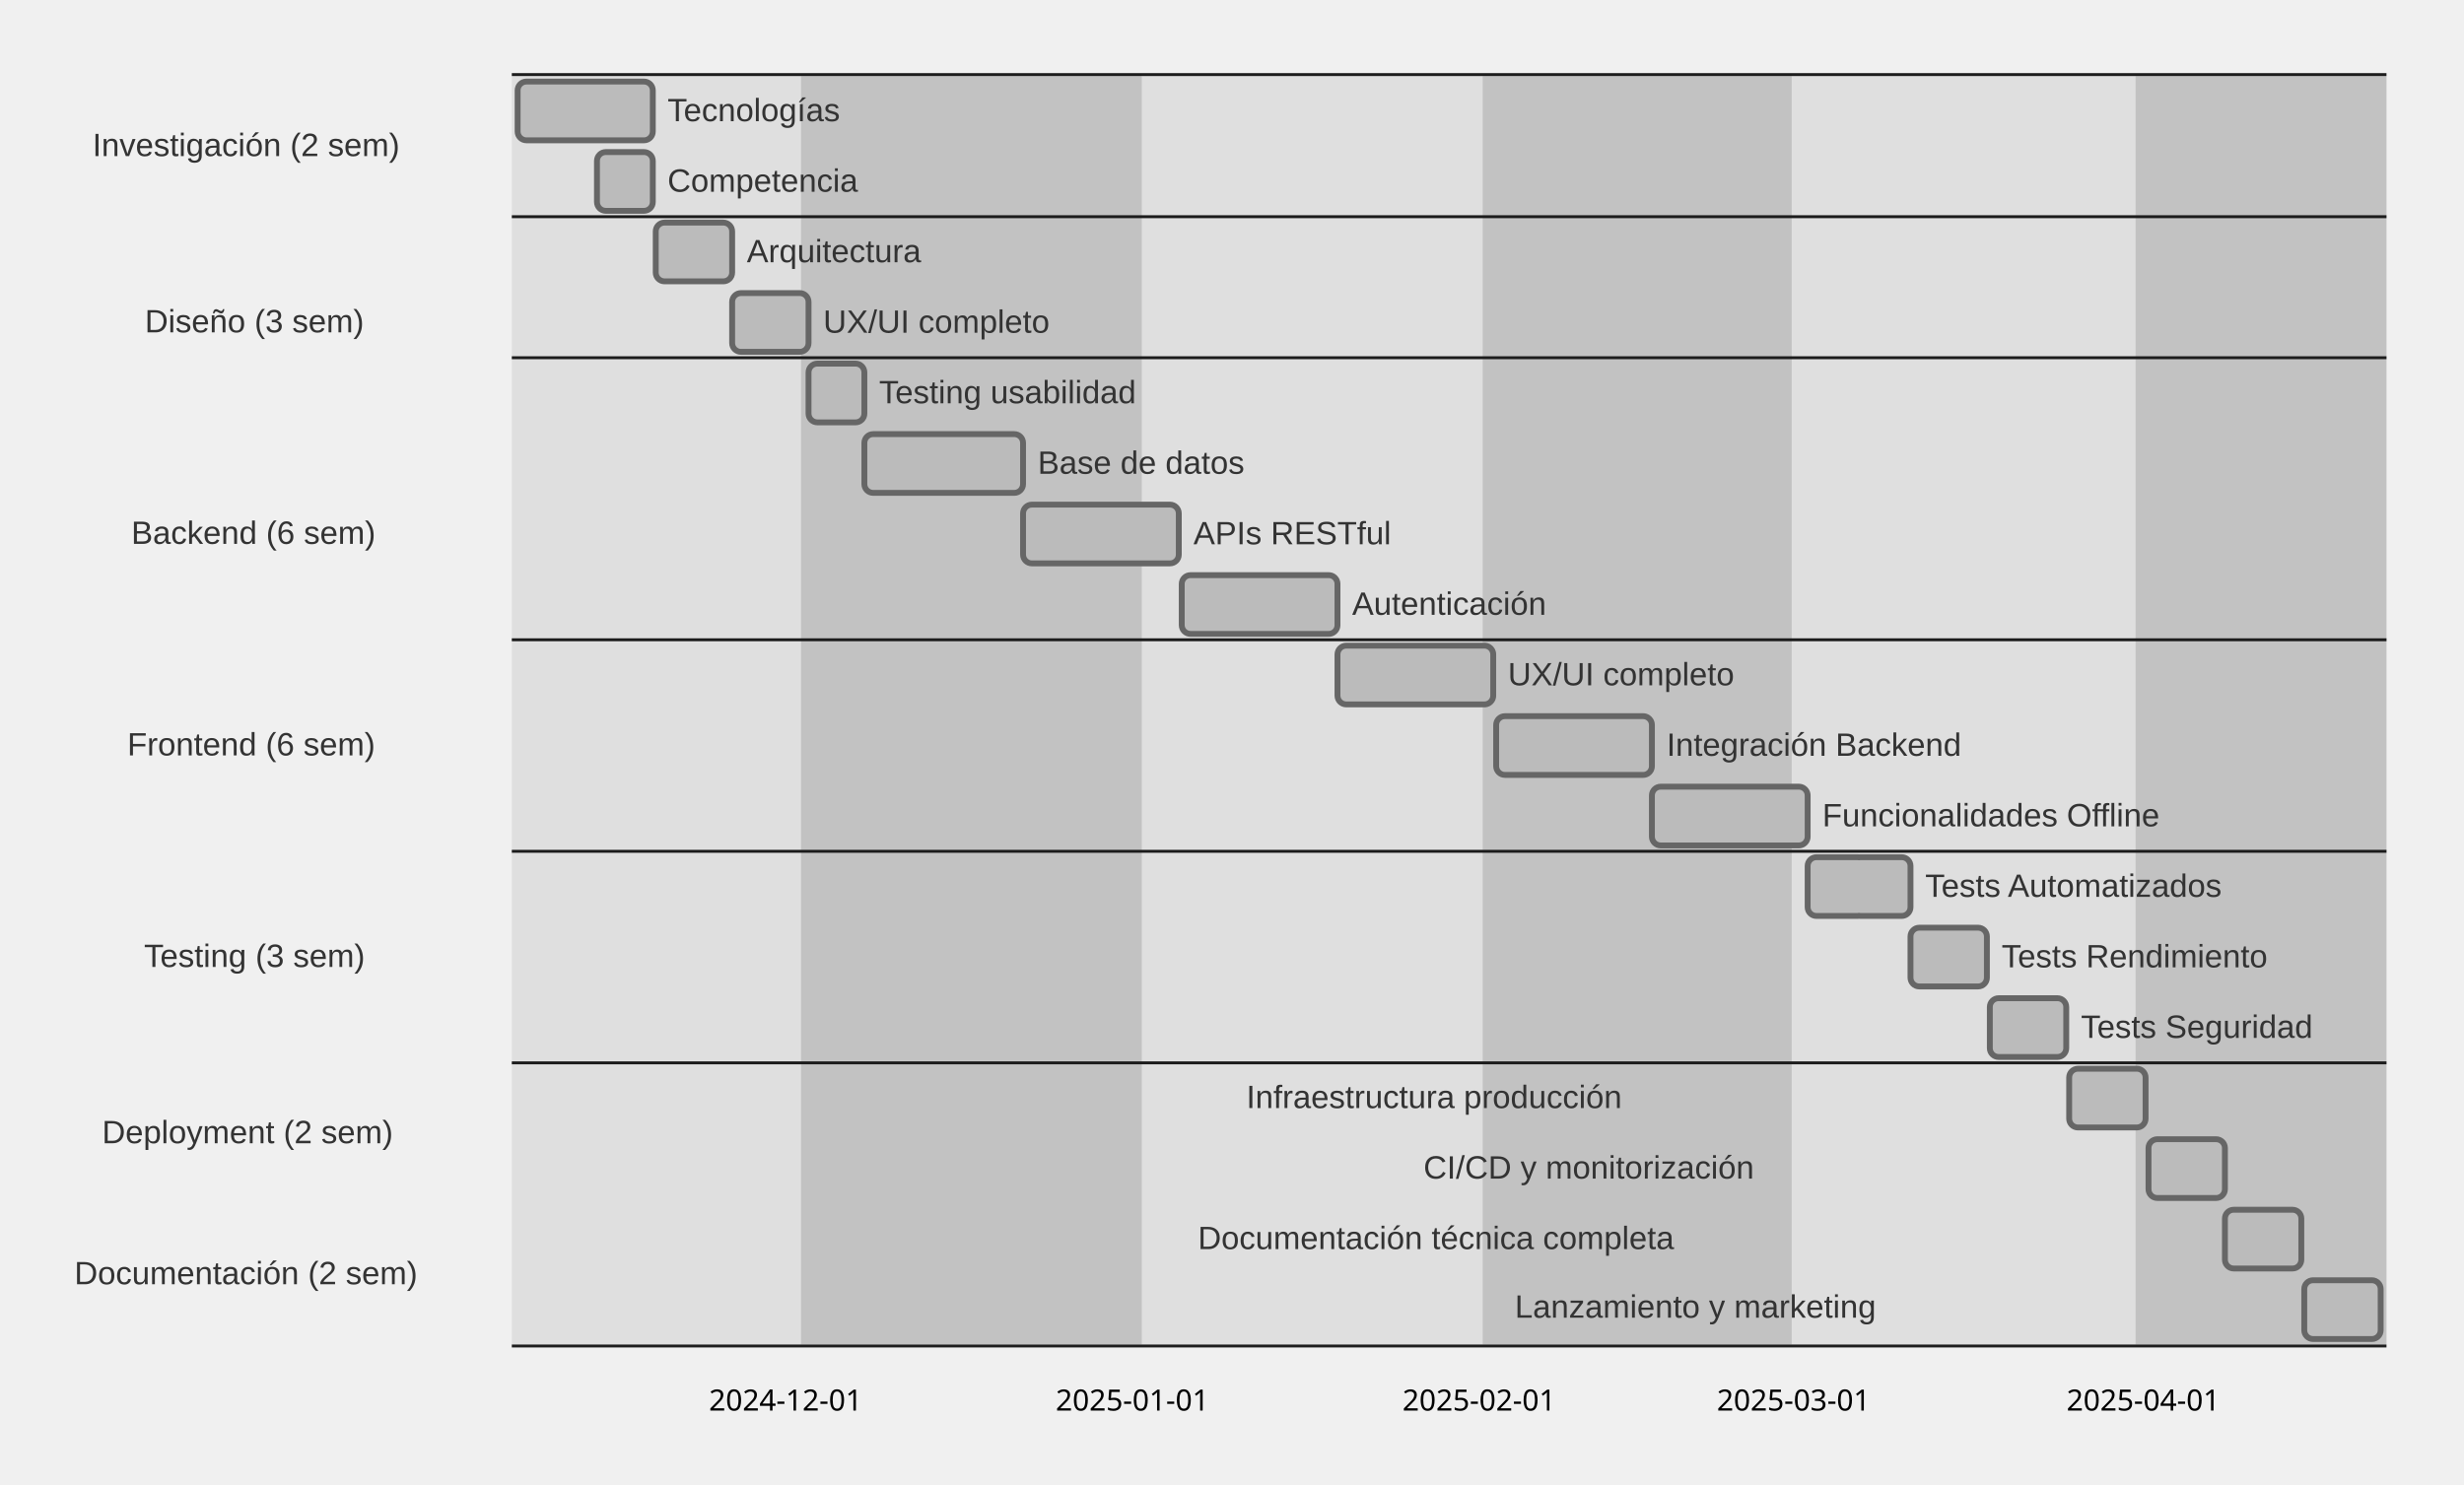
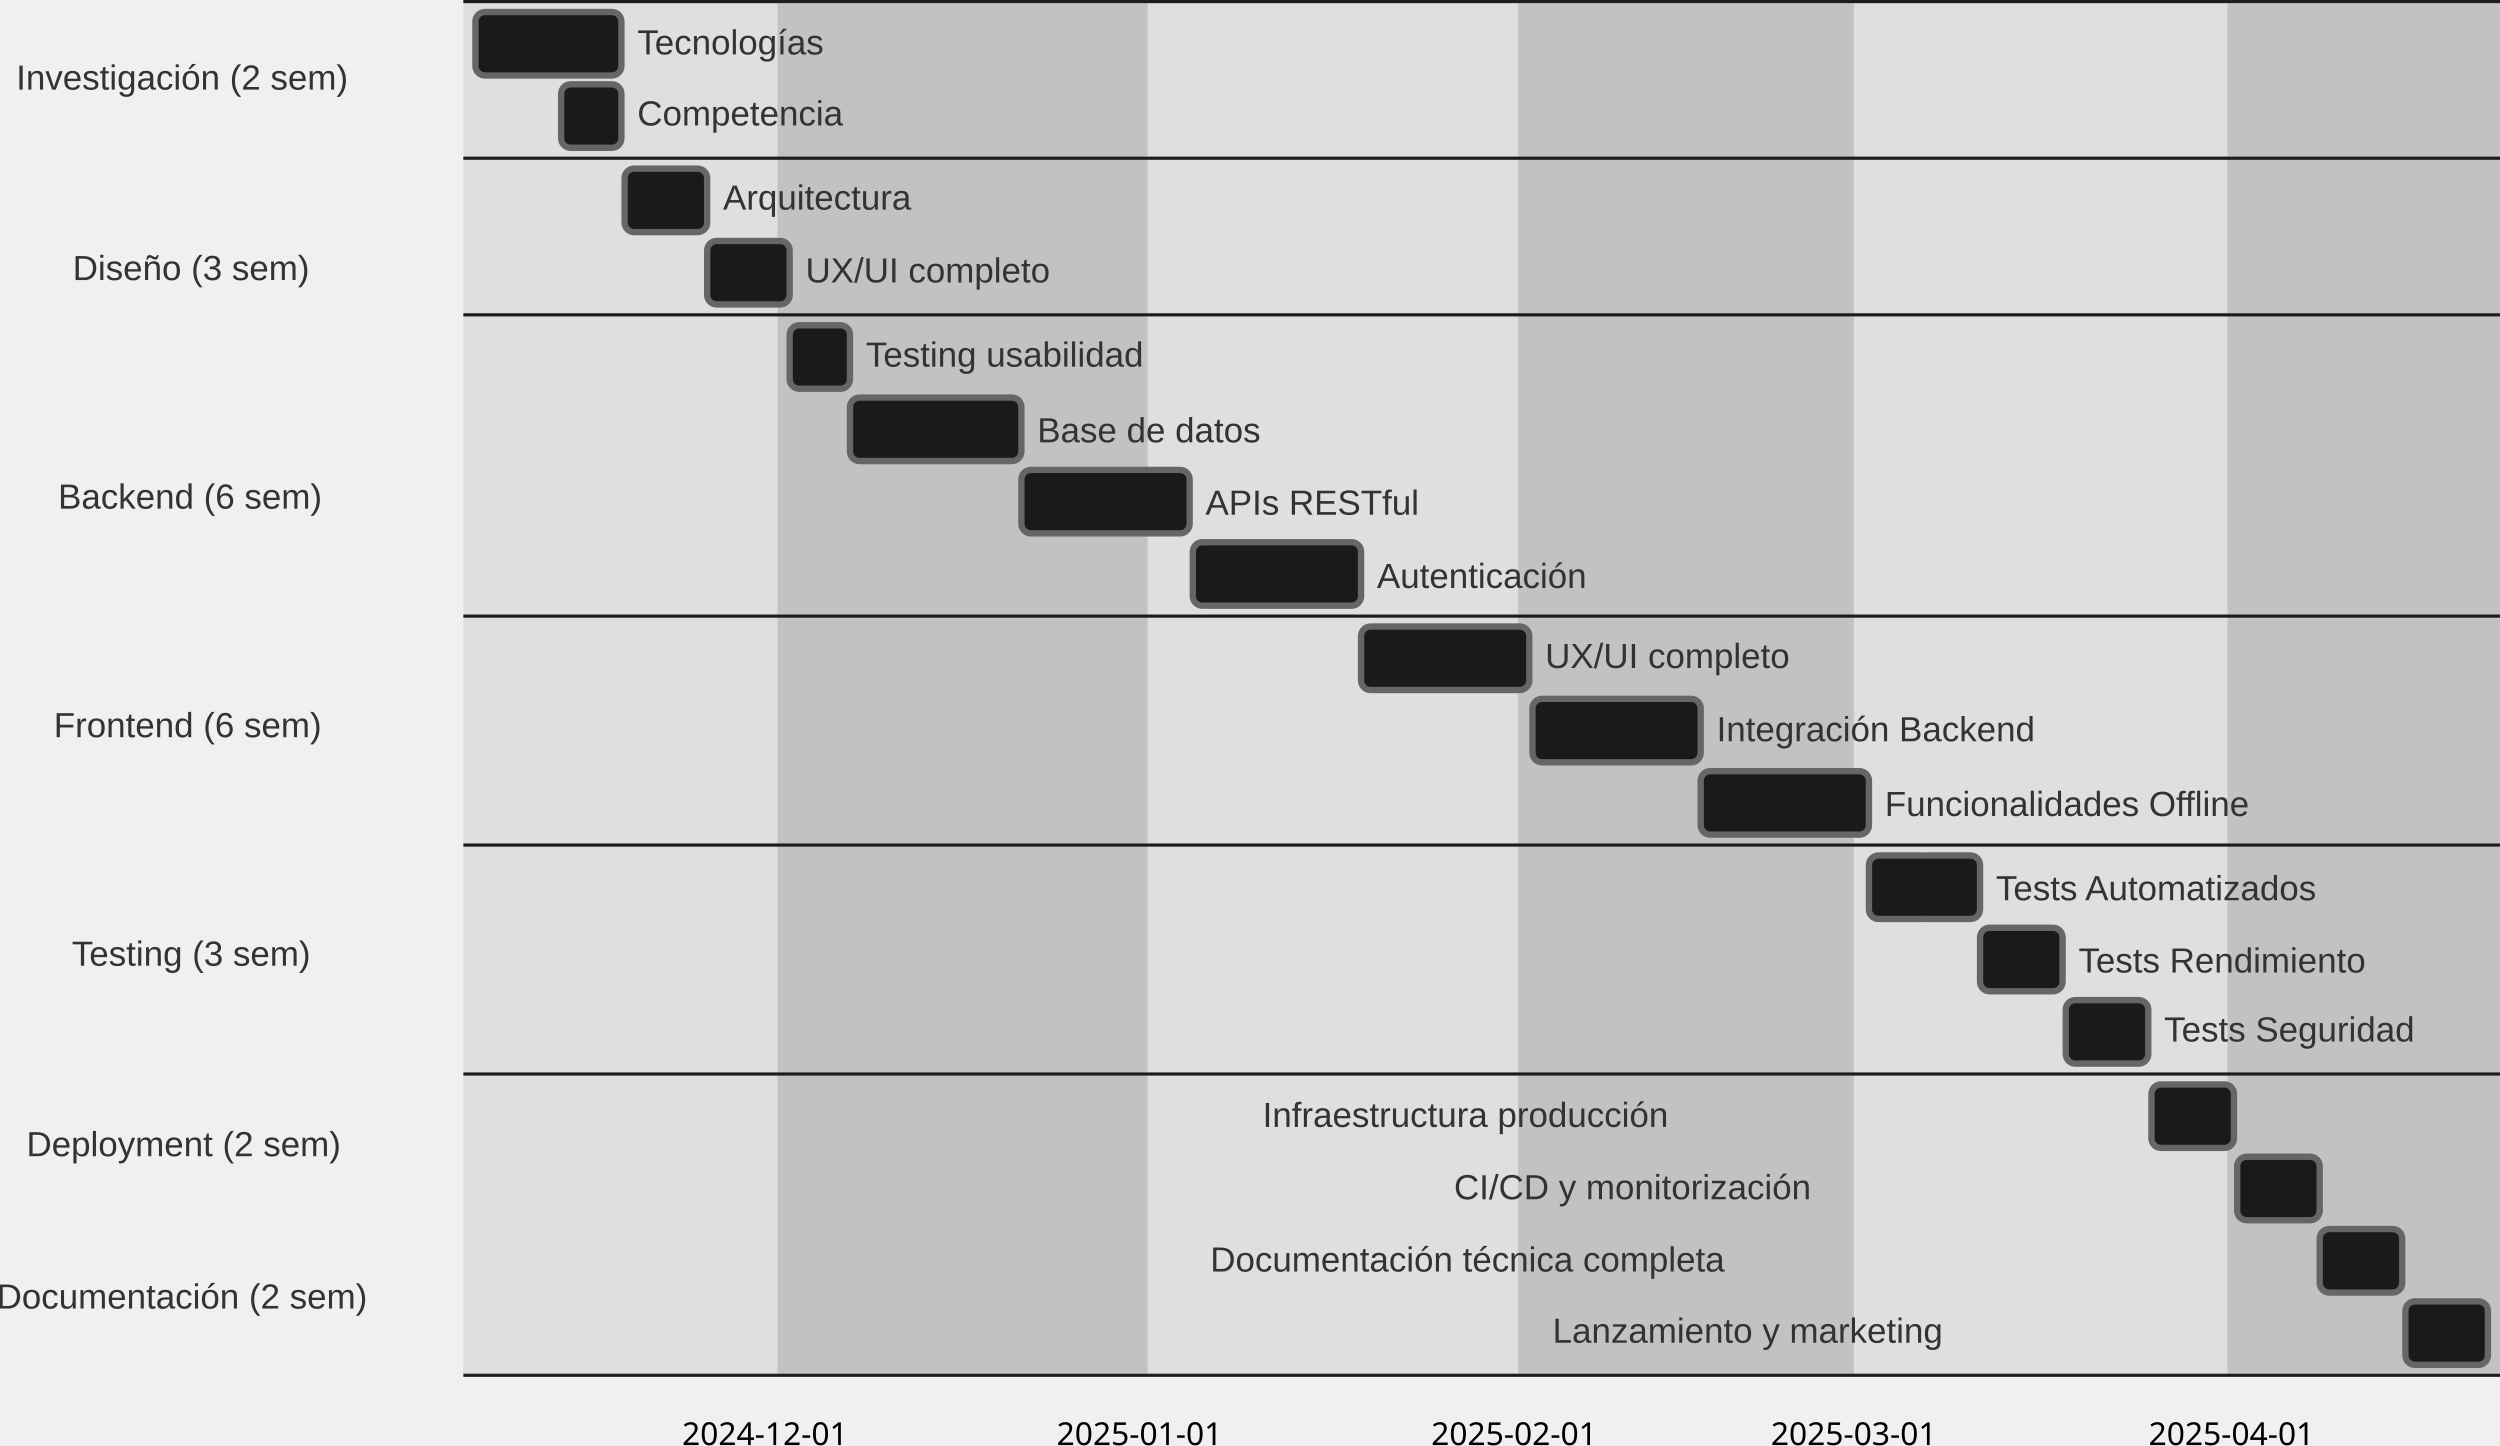
- <svg xmlns="http://www.w3.org/2000/svg" aria-roledescription="gantt" role="graphics-document document" viewBox="0 0 838.508 505.163" width="838.508" id="my-svg" version="1.1" height="505.163">
+ <svg xmlns="http://www.w3.org/2000/svg" aria-roledescription="gantt" role="graphics-document document" viewBox="0 0 787.568 455.388" width="787.568" id="my-svg" version="1.1" height="455.388">
  <defs id="defs32" />
  <style id="style1">#my-svg{font-family:arial,sans-serif;font-size:14px;fill:#000000;}@keyframes edge-animation-frame{from{stroke-dashoffset:0;}}@keyframes dash{to{stroke-dashoffset:0;}}#my-svg .edge-animation-slow{stroke-dasharray:9,5!important;stroke-dashoffset:900;animation:dash 50s linear infinite;stroke-linecap:round;}#my-svg .edge-animation-fast{stroke-dasharray:9,5!important;stroke-dashoffset:900;animation:dash 20s linear infinite;stroke-linecap:round;}#my-svg .error-icon{fill:#552222;}#my-svg .error-text{fill:#552222;stroke:#552222;}#my-svg .edge-thickness-normal{stroke-width:1px;}#my-svg .edge-thickness-thick{stroke-width:3.5px;}#my-svg .edge-pattern-solid{stroke-dasharray:0;}#my-svg .edge-thickness-invisible{stroke-width:0;fill:none;}#my-svg .edge-pattern-dashed{stroke-dasharray:3;}#my-svg .edge-pattern-dotted{stroke-dasharray:2;}#my-svg .marker{fill:#666;stroke:#666;}#my-svg .marker.cross{stroke:#666;}#my-svg svg{font-family:arial,sans-serif;font-size:14px;}#my-svg p{margin:0;}#my-svg .mermaid-main-font{font-family:arial,sans-serif;}#my-svg .exclude-range{fill:#eeeeee;}#my-svg .section{stroke:none;opacity:0.2;}#my-svg .section0{fill:hsl(0, 0%, 73.922%);}#my-svg .section2{fill:hsl(0, 0%, 73.922%);}#my-svg .section1,#my-svg .section3{fill:white;opacity:0.2;}#my-svg .sectionTitle0{fill:#333;}#my-svg .sectionTitle1{fill:#333;}#my-svg .sectionTitle2{fill:#333;}#my-svg .sectionTitle3{fill:#333;}#my-svg .sectionTitle{text-anchor:start;font-family:arial,sans-serif;}#my-svg .grid .tick{stroke:hsl(0, 0%, 90%);opacity:0.8;shape-rendering:crispEdges;}#my-svg .grid .tick text{font-family:arial,sans-serif;fill:#000000;}#my-svg .grid path{stroke-width:0;}#my-svg .today{fill:none;stroke:#d42;stroke-width:2px;}#my-svg .task{stroke-width:2;}#my-svg .taskText{text-anchor:middle;font-family:arial,sans-serif;}#my-svg .taskTextOutsideRight{fill:#333;text-anchor:start;font-family:arial,sans-serif;}#my-svg .taskTextOutsideLeft{fill:#333;text-anchor:end;}#my-svg .task.clickable{cursor:pointer;}#my-svg .taskText.clickable{cursor:pointer;fill:#003163!important;font-weight:bold;}#my-svg .taskTextOutsideLeft.clickable{cursor:pointer;fill:#003163!important;font-weight:bold;}#my-svg .taskTextOutsideRight.clickable{cursor:pointer;fill:#003163!important;font-weight:bold;}#my-svg .taskText0,#my-svg .taskText1,#my-svg .taskText2,#my-svg .taskText3{fill:white;}#my-svg .task0,#my-svg .task1,#my-svg .task2,#my-svg .task3{fill:#707070;stroke:hsl(0, 0%, 33.922%);}#my-svg .taskTextOutside0,#my-svg .taskTextOutside2{fill:#333;}#my-svg .taskTextOutside1,#my-svg .taskTextOutside3{fill:#333;}#my-svg .active0,#my-svg .active1,#my-svg .active2,#my-svg .active3{fill:#eee;stroke:hsl(0, 0%, 33.922%);}#my-svg .activeText0,#my-svg .activeText1,#my-svg .activeText2,#my-svg .activeText3{fill:#333!important;}#my-svg .done0,#my-svg .done1,#my-svg .done2,#my-svg .done3{stroke:#666;fill:#bbb;stroke-width:2;}#my-svg .doneText0,#my-svg .doneText1,#my-svg .doneText2,#my-svg .doneText3{fill:#333!important;}#my-svg .crit0,#my-svg .crit1,#my-svg .crit2,#my-svg .crit3{stroke:hsl(10.909, 73.333%, 40%);fill:#d42;stroke-width:2;}#my-svg .activeCrit0,#my-svg .activeCrit1,#my-svg .activeCrit2,#my-svg .activeCrit3{stroke:hsl(10.909, 73.333%, 40%);fill:#eee;stroke-width:2;}#my-svg .doneCrit0,#my-svg .doneCrit1,#my-svg .doneCrit2,#my-svg .doneCrit3{stroke:hsl(10.909, 73.333%, 40%);fill:#bbb;stroke-width:2;cursor:pointer;shape-rendering:crispEdges;}#my-svg .milestone{transform:rotate(45deg) scale(0.8,0.8);}#my-svg .milestoneText{font-style:italic;}#my-svg .doneCritText0,#my-svg .doneCritText1,#my-svg .doneCritText2,#my-svg .doneCritText3{fill:#333!important;}#my-svg .activeCritText0,#my-svg .activeCritText1,#my-svg .activeCritText2,#my-svg .activeCritText3{fill:#333!important;}#my-svg .titleText{text-anchor:middle;font-size:18px;fill:#333;font-family:arial,sans-serif;}#my-svg .node .neo-node{stroke:#999;}#my-svg [data-look="neo"].node rect,#my-svg [data-look="neo"].cluster rect,#my-svg [data-look="neo"].node polygon{stroke:url(#my-svg-gradient);filter:drop-shadow( 1px 2px 2px rgba(185,185,185,1));}#my-svg [data-look="neo"].node path{stroke:url(#my-svg-gradient);stroke-width:1;}#my-svg [data-look="neo"].node .outer-path{filter:drop-shadow( 1px 2px 2px rgba(185,185,185,1));}#my-svg [data-look="neo"].node .neo-line path{stroke:#999;filter:none;}#my-svg [data-look="neo"].node circle{stroke:url(#my-svg-gradient);filter:drop-shadow( 1px 2px 2px rgba(185,185,185,1));}#my-svg [data-look="neo"].node circle .state-start{fill:#000000;}#my-svg [data-look="neo"].statediagram-cluster rect{fill:#eee;stroke:url(#my-svg-gradient);stroke-width:1;}#my-svg [data-look="neo"].icon-shape .icon{fill:url(#my-svg-gradient);filter:drop-shadow( 1px 2px 2px rgba(185,185,185,1));}#my-svg [data-look="neo"].icon-shape .icon-neo path{stroke:url(#my-svg-gradient);filter:drop-shadow( 1px 2px 2px rgba(185,185,185,1));}#my-svg :root{--mermaid-font-family:"trebuchet ms",verdana,arial,sans-serif;}</style>
-   <g id="g1" transform="translate(236.8142)" />
-   <g id="g49" transform="translate(99.84417,-20.87603)">
-     <text style="font-family:sans-serif;text-anchor:middle" font-size="10px" stroke="none" dy="12" y="489" fill="#000000" id="text1" x="167.5">2024-12-01</text>
-     <text style="font-family:sans-serif;text-anchor:middle" font-size="10px" stroke="none" dy="12" y="489" fill="#000000" id="text2" x="285.5">2025-01-01</text>
-     <text style="font-family:sans-serif;text-anchor:middle" font-size="10px" stroke="none" dy="12" y="489" fill="#000000" id="text3" x="403.5">2025-02-01</text>
-     <text style="font-family:sans-serif;text-anchor:middle" font-size="10px" stroke="none" dy="12" y="489" fill="#000000" id="text4" x="510.5">2025-03-01</text>
-     <text style="font-family:sans-serif;text-anchor:middle" font-size="10px" stroke="none" dy="12" y="489" fill="#000000" id="text5" x="629.5">2025-04-01</text>
-     <g id="g48">
-       <g id="g38" transform="matrix(0.9830461,0,0,0.9962253,8.537952,0.1765096)">
-         <rect style="fill:#4d4d4d;fill-opacity:0.279;stroke-width:1.733" id="rect46" width="86.881" height="433.388" x="629" y="46.761" />
-         <rect style="fill:#b3b3b3;fill-opacity:0.279;stroke-width:2.02" id="rect43" width="118" height="433.388" x="285" y="46.761" />
-         <rect style="fill:#4d4d4d;fill-opacity:0.279;stroke-width:2.02" id="rect42" width="118" height="433.388" x="167" y="46.761" />
-         <rect style="fill:#4d4d4d;fill-opacity:0.279;stroke-width:1.924" id="rect44" width="107" height="433.388" x="403" y="46.761" />
-         <rect style="fill:#b3b3b3;fill-opacity:0.279;stroke-width:2.029" id="rect45" width="119" height="433.388" x="510" y="46.761" />
-         <rect style="fill:#b3b3b3;fill-opacity:0.279;stroke-width:1.86" id="rect56" width="100.075" height="433.388" x="66.925" y="46.761" />
-       </g>
-       <rect class="task done0" transform-origin="98px 60px" height="20" width="46" y="48.637" x="76.305" ry="3" rx="3" id="inv1" />
-       <rect class="task done0" transform-origin="111.5px 84px" height="20" width="19" y="72.637" x="103.305" ry="3" rx="3" id="inv2" />
-       <path id="des1" class="task done1" d="m 126.305,96.637 c -1.662,0 -3,1.338 -3,3 v 14 c 0,1.662 1.338,3 3,3 h 6 8 6 c 1.662,0 3,-1.338 3,-3 V 99.637 c 0,-1.662 -1.338,-3 -3,-3 h -6 -8 z" />
-       <path id="des2" class="task done1" d="m 152.305,120.637 c -1.662,0 -3,1.338 -3,3 v 14 c 0,1.662 1.338,3 3,3 h 7 6 7 c 1.662,0 3,-1.338 3,-3 v -14 c 0,-1.662 -1.338,-3 -3,-3 h -7 -6 z" />
-       <path id="des3" class="task done1" d="m 178.305,144.637 c -1.662,0 -3,1.338 -3,3 v 14 c 0,1.662 1.338,3 3,3 h 3 2 3 5 c 1.662,0 3,-1.338 3,-3 v -14 c 0,-1.662 -1.338,-3 -3,-3 h -5 -3 -2 z" />
-       <path id="back1" class="task done2" d="m 197.305,168.637 c -1.662,0 -3,1.338 -3,3 v 14 c 0,1.662 1.338,3 3,3 h 3 1 1 8 35 c 1.662,0 3,-1.338 3,-3 v -14 c 0,-1.662 -1.338,-3 -3,-3 h -35 -8 -1 -1 z" />
-       <path id="back2" class="task done2" d="m 251.305,192.637 c -1.662,0 -3,1.338 -3,3 v 14 c 0,1.662 1.338,3 3,3 h 15 17 15 c 1.662,0 3,-1.338 3,-3 v -14 c 0,-1.662 -1.338,-3 -3,-3 h -15 -17 z" />
-       <path id="back3" class="task done2" d="m 305.305,216.637 c -1.662,0 -3,1.338 -3,3 v 14 c 0,1.662 1.338,3 3,3 h 15 17 15 c 0.623,0 1.201,-0.189 1.68,-0.512 0.16,-0.108 0.308,-0.23 0.443,-0.365 0.136,-0.136 0.258,-0.284 0.365,-0.443 0.323,-0.479 0.512,-1.056 0.512,-1.68 v -14 c 0,-0.623 -0.189,-1.201 -0.512,-1.68 -0.108,-0.16 -0.23,-0.308 -0.365,-0.443 -0.136,-0.136 -0.284,-0.258 -0.443,-0.365 -0.479,-0.323 -1.056,-0.512 -1.68,-0.512 h -15 -17 z" />
-       <path id="front1" class="task done3" d="m 358.305,240.637 c -1.662,0 -3,1.338 -3,3 v 14 c 0,1.662 1.338,3 3,3 h 15 17 15 c 0.141,0 0.278,-0.013 0.414,-0.031 0.029,-0.004 0.059,-0.009 0.088,-0.014 0.133,-0.022 0.266,-0.051 0.393,-0.09 0.127,-0.039 0.248,-0.089 0.367,-0.145 0.028,-0.013 0.056,-0.027 0.084,-0.041 0.115,-0.058 0.228,-0.12 0.334,-0.191 0.16,-0.108 0.308,-0.23 0.443,-0.365 0.136,-0.136 0.258,-0.284 0.365,-0.443 0.071,-0.106 0.134,-0.219 0.191,-0.334 0.014,-0.028 0.028,-0.056 0.041,-0.084 0.055,-0.119 0.105,-0.24 0.145,-0.367 0.039,-0.127 0.068,-0.259 0.09,-0.393 0.005,-0.029 0.01,-0.058 0.014,-0.088 0.019,-0.136 0.031,-0.273 0.031,-0.414 v -14 c 0,-0.141 -0.013,-0.278 -0.031,-0.414 -0.004,-0.029 -0.009,-0.059 -0.014,-0.088 -0.022,-0.133 -0.051,-0.266 -0.09,-0.393 -0.039,-0.127 -0.089,-0.248 -0.145,-0.367 -0.013,-0.028 -0.027,-0.056 -0.041,-0.084 -0.058,-0.115 -0.12,-0.228 -0.191,-0.334 -0.108,-0.16 -0.23,-0.308 -0.365,-0.443 -0.136,-0.136 -0.284,-0.258 -0.443,-0.365 -0.106,-0.071 -0.219,-0.134 -0.334,-0.191 -0.028,-0.014 -0.056,-0.028 -0.084,-0.041 -0.119,-0.055 -0.24,-0.105 -0.367,-0.145 -0.127,-0.039 -0.259,-0.068 -0.393,-0.09 -0.029,-0.005 -0.058,-0.01 -0.088,-0.014 -0.136,-0.019 -0.273,-0.031 -0.414,-0.031 h -15 -17 z" />
-       <path id="front2" class="task done3" d="m 412.305,264.637 c -1.662,0 -3,1.338 -3,3 v 14 c 0,1.662 1.338,3 3,3 h 15 17 15 c 0.139,0 0.273,-0.013 0.406,-0.031 0.003,-3.5e-4 0.005,3.5e-4 0.008,0 0.029,-0.004 0.059,-0.009 0.088,-0.014 0.133,-0.022 0.266,-0.051 0.393,-0.09 0.127,-0.039 0.248,-0.089 0.367,-0.145 0.028,-0.013 0.056,-0.027 0.084,-0.041 0.115,-0.058 0.228,-0.12 0.334,-0.191 0.16,-0.108 0.308,-0.23 0.443,-0.365 0.136,-0.136 0.258,-0.284 0.365,-0.443 0.071,-0.106 0.134,-0.219 0.191,-0.334 0.014,-0.028 0.028,-0.056 0.041,-0.084 0.055,-0.119 0.105,-0.24 0.145,-0.367 0.039,-0.127 0.068,-0.259 0.09,-0.393 0.005,-0.029 0.01,-0.058 0.014,-0.088 3.5e-4,-0.003 -3.4e-4,-0.005 0,-0.008 0.018,-0.133 0.031,-0.267 0.031,-0.406 v -14 c 0,-0.139 -0.013,-0.273 -0.031,-0.406 -3.5e-4,-0.003 3.5e-4,-0.005 0,-0.008 -0.004,-0.029 -0.009,-0.059 -0.014,-0.088 -0.022,-0.133 -0.051,-0.266 -0.09,-0.393 -0.039,-0.127 -0.089,-0.248 -0.145,-0.367 -0.013,-0.028 -0.027,-0.056 -0.041,-0.084 -0.058,-0.115 -0.12,-0.228 -0.191,-0.334 -0.108,-0.16 -0.23,-0.308 -0.365,-0.443 -0.136,-0.136 -0.284,-0.258 -0.443,-0.365 -0.106,-0.071 -0.219,-0.134 -0.334,-0.191 -0.028,-0.014 -0.056,-0.028 -0.084,-0.041 -0.119,-0.055 -0.24,-0.105 -0.367,-0.145 -0.127,-0.039 -0.259,-0.068 -0.393,-0.09 -0.029,-0.005 -0.058,-0.01 -0.088,-0.014 -0.003,-3.5e-4 -0.005,3.4e-4 -0.008,0 -0.133,-0.018 -0.267,-0.031 -0.406,-0.031 h -15 -17 z" />
-       <path id="front3" class="task done3" d="m 465.305,288.637 c -1.662,0 -3,1.338 -3,3 v 14 c 0,1.662 1.338,3 3,3 h 15 17 15 c 0.139,0 0.273,-0.013 0.406,-0.031 0.032,-0.004 0.064,-0.008 0.096,-0.014 0.133,-0.022 0.266,-0.051 0.393,-0.09 0.127,-0.039 0.248,-0.089 0.367,-0.145 0.028,-0.013 0.056,-0.027 0.084,-0.041 0.115,-0.058 0.228,-0.12 0.334,-0.191 0.16,-0.108 0.308,-0.23 0.443,-0.365 0.136,-0.136 0.258,-0.284 0.365,-0.443 0.071,-0.106 0.134,-0.219 0.191,-0.334 0.014,-0.028 0.028,-0.056 0.041,-0.084 0.055,-0.119 0.105,-0.24 0.145,-0.367 0.039,-0.127 0.068,-0.259 0.09,-0.393 0.005,-0.029 0.01,-0.058 0.014,-0.088 3.5e-4,-0.003 -3.4e-4,-0.005 0,-0.008 0.018,-0.133 0.031,-0.267 0.031,-0.406 v -14 c 0,-0.139 -0.013,-0.273 -0.031,-0.406 -1.7e-4,-0.002 -9e-5,-0.003 0,-0.004 -1.7e-4,-10e-4 1.8e-4,-0.003 0,-0.004 -0.004,-0.029 -0.009,-0.059 -0.014,-0.088 -0.022,-0.133 -0.051,-0.266 -0.09,-0.393 -0.039,-0.127 -0.089,-0.248 -0.145,-0.367 -0.013,-0.028 -0.027,-0.056 -0.041,-0.084 -0.058,-0.115 -0.12,-0.228 -0.191,-0.334 -0.108,-0.16 -0.23,-0.308 -0.365,-0.443 -0.136,-0.136 -0.284,-0.258 -0.443,-0.365 -0.106,-0.071 -0.219,-0.134 -0.334,-0.191 -0.028,-0.014 -0.056,-0.028 -0.084,-0.041 -0.119,-0.055 -0.24,-0.105 -0.367,-0.145 -0.127,-0.039 -0.259,-0.068 -0.393,-0.09 -0.029,-0.005 -0.058,-0.01 -0.088,-0.014 -0.003,-3.5e-4 -0.005,3.5e-4 -0.008,0 -0.133,-0.018 -0.268,-0.031 -0.406,-0.031 h -15 -17 z" />
-       <path id="test1" class="task done0" d="m 518.305,312.637 c -1.662,0 -3,1.338 -3,3 v 14 c 0,1.662 1.338,3 3,3 h 14 c 0.171,0 0.337,-0.018 0.5,-0.045 0.163,0.027 0.329,0.045 0.5,0.045 h 14 c 1.662,0 3,-1.338 3,-3 v -14 c 0,-1.662 -1.338,-3 -3,-3 h -14 c -0.171,0 -0.337,0.018 -0.5,0.045 -0.163,-0.027 -0.329,-0.045 -0.5,-0.045 z" />
-       <path id="test2" class="task done0" d="m 553.305,336.637 c -1.662,0 -3,1.338 -3,3 v 14 c 0,1.662 1.338,3 3,3 h 7 6 7 c 1.662,0 3,-1.338 3,-3 v -14 c 0,-1.662 -1.338,-3 -3,-3 h -7 -6 z" />
-       <path id="test3" class="task done0" d="m 580.305,360.637 c -1.662,0 -3,1.338 -3,3 v 14 c 0,1.662 1.338,3 3,3 h 7 6 7 c 1.662,0 3,-1.338 3,-3 v -14 c 0,-1.662 -1.338,-3 -3,-3 h -7 -6 z" />
-       <path id="deploy1" class="task done1" d="m 607.305,384.637 c -1.662,0 -3,1.338 -3,3 v 14 c 0,1.662 1.338,3 3,3 h 7 6 7 c 1.662,0 3,-1.338 3,-3 v -14 c 0,-1.662 -1.338,-3 -3,-3 h -7 -6 z" />
-       <path id="deploy2" class="task done1" d="m 634.305,408.637 c -1.662,0 -3,1.338 -3,3 v 14 c 0,1.662 1.338,3 3,3 h 6 1 13 c 1.662,0 3,-1.338 3,-3 v -14 c 0,-1.662 -1.338,-3 -3,-3 h -13 -1 z" />
-       <path id="doc1" class="task done2" d="m 660.305,432.637 c -1.662,0 -3,1.338 -3,3 v 14 c 0,1.662 1.338,3 3,3 h 6 1 13 c 1.662,0 3,-1.338 3,-3 v -14 c 0,-1.662 -1.338,-3 -3,-3 h -13 -1 z" />
-       <path id="doc2" class="task done2" d="m 687.305,456.637 c -1.662,0 -3,1.338 -3,3 v 14 c 0,1.662 1.338,3 3,3 h 6 1 13 c 1.662,0 3,-1.338 3,-3 v -14 c 0,-1.662 -1.338,-3 -3,-3 h -13 -1 z" />
-       <text class="taskTextOutsideRight taskTextOutside0  doneText0 width-59.2060546875" y="62.137" x="127.305" font-size="11px" id="inv1-text">Tecnologías</text>
-       <text class="taskTextOutsideRight taskTextOutside0  doneText0 width-64.828125" y="86.137" x="127.305" font-size="11px" id="inv2-text">Competencia</text>
-       <text class="taskTextOutsideRight taskTextOutside1  doneText1 width-60.3125" y="110.137" x="154.305" font-size="11px" id="des1-text">Arquitectura</text>
-       <text class="taskTextOutsideRight taskTextOutside1  doneText1 width-77.03125" y="134.137" x="180.305" font-size="11px" id="des2-text">UX/UI completo</text>
-       <text class="taskTextOutsideRight taskTextOutside1  doneText1 width-87.453125" y="158.137" x="199.305" font-size="11px" id="des3-text">Testing usabilidad</text>
-       <text class="taskTextOutsideRight taskTextOutside2  doneText2 width-70.8291015625" y="182.137" x="253.305" font-size="11px" id="back1-text">Base de datos</text>
-       <text class="taskTextOutsideRight taskTextOutside2  doneText2 width-68.25" y="206.137" x="306.305" font-size="11px" id="back2-text">APIs RESTful</text>
-       <text class="taskTextOutsideRight taskTextOutside2  doneText2 width-67.046875" y="230.137" x="360.305" font-size="11px" id="back3-text">Autenticación</text>
-       <text class="taskTextOutsideRight taskTextOutside3  doneText3 width-77.03125" y="254.137" x="413.305" font-size="11px" id="front1-text">UX/UI completo</text>
-       <text class="taskTextOutsideRight taskTextOutside3  doneText3 width-100.296875" y="278.137" x="467.305" font-size="11px" id="front2-text">Integración Backend</text>
-       <text class="taskTextOutsideRight taskTextOutside3  doneText3 width-114.765625" y="302.137" x="520.305" font-size="11px" id="front3-text">Funcionalidades Offline</text>
-       <text class="taskTextOutsideRight taskTextOutside0  doneText0 width-101.38525390625" y="326.137" x="555.305" font-size="11px" id="test1-text">Tests Automatizados</text>
-       <text class="taskTextOutsideRight taskTextOutside0  doneText0 width-90.5" y="350.137" x="581.305" font-size="11px" id="test2-text">Tests Rendimiento</text>
-       <text class="taskTextOutsideRight taskTextOutside0  doneText0 width-78.890625" y="374.137" x="608.305" font-size="11px" id="test3-text">Tests Seguridad</text>
-       <text class="taskTextOutsideLeft taskTextOutside1  doneText1" y="398.032" x="452.09" font-size="11px" id="deploy1-text">Infraestructura producción</text>
-       <text class="taskTextOutsideLeft taskTextOutside1  doneText1" y="422.032" x="497.061" font-size="11px" id="deploy2-text">CI/CD y monitorización</text>
-       <text class="taskTextOutsideLeft taskTextOutside2  doneText2" y="446.032" x="469.848" font-size="11px" id="doc1-text">Documentación técnica completa</text>
-       <text class="taskTextOutsideLeft taskTextOutside2  doneText2" y="469.387" x="538.568" font-size="11px" id="doc2-text">Lanzamiento y marketing</text>
-       <text class="sectionTitle sectionTitle0" font-size="11px" y="74" x="-68.366" dy="0" id="text25">
-         <tspan x="-68.366" alignment-baseline="central" id="tspan25">Investigación (2 sem)</tspan>
-       </text>
-       <text class="sectionTitle sectionTitle1" font-size="11px" y="134" x="-50.552" dy="0" id="text26">
-         <tspan x="-50.552" alignment-baseline="central" id="tspan26">Diseño (3 sem)</tspan>
-       </text>
-       <text class="sectionTitle sectionTitle2" font-size="11px" y="206" x="-55.169" dy="0" id="text27">
-         <tspan x="-55.169" alignment-baseline="central" id="tspan27">Backend (6 sem)</tspan>
-       </text>
-       <text class="sectionTitle sectionTitle3" font-size="11px" y="278" x="-56.522" dy="0" id="text28">
-         <tspan x="-56.522" alignment-baseline="central" id="tspan28">Frontend (6 sem)</tspan>
-       </text>
-       <text class="sectionTitle sectionTitle0" font-size="11px" y="350" x="-50.832" dy="0" id="text29">
-         <tspan x="-50.832" alignment-baseline="central" id="tspan29">Testing (3 sem)</tspan>
-       </text>
-       <text class="sectionTitle sectionTitle1" font-size="11px" y="410" x="-65.122" dy="0" id="text30">
-         <tspan x="-65.122" alignment-baseline="central" id="tspan30">Deployment (2 sem)</tspan>
-       </text>
-       <text class="sectionTitle sectionTitle2" font-size="11px" y="458" x="-74.537" dy="0" id="text31">
-         <tspan x="-74.537" alignment-baseline="central" id="tspan31">Documentación (2 sem)</tspan>
-       </text>
-       <rect style="fill:#1a1a1a;fill-opacity:0.983;stroke-width:0.099" id="rect57" width="637.954" height="0.997" x="74.328" y="45.764" />
-       <rect style="fill:#1a1a1a;fill-opacity:0.983;stroke-width:0.099" id="rect38" width="637.954" height="0.997" x="74.328" y="94.138" />
-       <rect style="fill:#1a1a1a;fill-opacity:0.983;stroke-width:0.099" id="rect39" width="637.954" height="0.997" x="74.328" y="142.138" />
-       <rect style="fill:#1a1a1a;fill-opacity:0.983;stroke-width:0.099" id="rect40" width="637.954" height="0.997" x="74.328" y="238.138" />
-       <rect style="fill:#1a1a1a;fill-opacity:0.983;stroke-width:0.099" id="rect41" width="637.954" height="0.997" x="74.328" y="310.138" />
-       <rect style="fill:#1a1a1a;fill-opacity:0.983;stroke-width:0.099" id="rect47" width="637.954" height="0.997" x="74.328" y="382.138" />
-       <rect style="fill:#1a1a1a;fill-opacity:0.983;stroke-width:0.099" id="rect48" width="637.954" height="0.997" x="74.328" y="478.513" />
-     </g>
+   <g id="g2" transform="matrix(1.005714,0,0,1,-29.19903,-24.88765)">
+     <rect style="fill:#4d4d4d;fill-opacity:0.279;stroke-width:1.715" id="rect46" width="85.408" height="431.752" x="726.718" y="25.885" />
+     <rect style="fill:#b3b3b3;fill-opacity:0.279;stroke-width:1.999" id="rect43" width="115.999" height="431.752" x="388.55" y="25.885" />
+     <rect style="fill:#4d4d4d;fill-opacity:0.279;stroke-width:1.999" id="rect42" width="115.999" height="431.752" x="272.551" y="25.885" />
+     <rect style="fill:#4d4d4d;fill-opacity:0.279;stroke-width:1.904" id="rect44" width="105.186" height="431.752" x="504.55" y="25.885" />
+     <rect style="fill:#b3b3b3;fill-opacity:0.279;stroke-width:2.007" id="rect45" width="116.982" height="431.752" x="609.736" y="25.885" />
+     <rect style="fill:#b3b3b3;fill-opacity:0.279;stroke-width:1.841" id="rect56" width="98.378" height="431.752" x="174.173" y="25.885" />
+     <rect style="fill:#1a1a1a;fill-opacity:0.983;stroke-width:0.099" id="rect57" width="637.954" height="0.997" x="174.173" y="24.888" />
+     <rect style="fill:#1a1a1a;fill-opacity:0.983;stroke-width:0.099" id="rect38" width="637.954" height="0.997" x="174.173" y="74.231" />
+     <rect style="fill:#1a1a1a;fill-opacity:0.983;stroke-width:0.099" id="rect39" width="637.954" height="0.997" x="174.173" y="123.574" />
+     <rect style="fill:#1a1a1a;fill-opacity:0.983;stroke-width:0.099" id="rect40" width="637.954" height="0.997" x="174.173" y="218.481" />
+     <rect style="fill:#1a1a1a;fill-opacity:0.983;stroke-width:0.099" id="rect41" width="637.954" height="0.997" x="174.173" y="290.606" />
+     <rect style="fill:#1a1a1a;fill-opacity:0.983;stroke-width:0.099" id="rect47" width="637.954" height="0.997" x="174.173" y="362.73" />
+     <rect style="fill:#1a1a1a;fill-opacity:0.983;stroke-width:0.099" id="rect48" width="637.954" height="0.997" x="174.173" y="457.637" />
  </g>
+   <g id="g1" transform="translate(210.4329,-24.88765)" />
+   <text style="font-family:sans-serif;text-anchor:middle" font-size="10px" stroke="none" dy="12" y="443.236" fill="#000000" id="text1" x="240.963">2024-12-01</text>
+   <text style="font-family:sans-serif;text-anchor:middle" font-size="10px" stroke="none" dy="12" y="443.236" fill="#000000" id="text2" x="358.963">2025-01-01</text>
+   <text style="font-family:sans-serif;text-anchor:middle" font-size="10px" stroke="none" dy="12" y="443.236" fill="#000000" id="text3" x="476.963">2025-02-01</text>
+   <text style="font-family:sans-serif;text-anchor:middle" font-size="10px" stroke="none" dy="12" y="443.236" fill="#000000" id="text4" x="583.963">2025-03-01</text>
+   <text style="font-family:sans-serif;text-anchor:middle" font-size="10px" stroke="none" dy="12" y="443.236" fill="#000000" id="text5" x="702.963">2025-04-01</text>
+   <rect class="task done0" transform-origin="98px 60px" height="20" width="46" y="3.779" x="149.768" ry="3" rx="3" id="inv1" style="fill:#1a1a1a" />
+   <rect class="task done0" transform-origin="111.5px 84px" height="20" width="19" y="26.561" x="176.768" ry="3" rx="3" id="inv2" style="fill:#1a1a1a" />
+   <path id="des1" class="task done1" d="m 199.768,53.122 c -1.662,0 -3,1.338 -3,3 v 14 c 0,1.662 1.338,3 3,3 h 6 8 6 c 1.662,0 3,-1.338 3,-3 V 56.122 c 0,-1.662 -1.338,-3 -3,-3 h -6 -8 z" style="fill:#1a1a1a" />
+   <path id="des2" class="task done1" d="m 225.768,75.904 c -1.662,0 -3,1.338 -3,3 v 14 c 0,1.662 1.338,3 3,3 h 7 6 7 c 1.662,0 3,-1.338 3,-3 v -14 c 0,-1.662 -1.338,-3 -3,-3 h -7 -6 z" style="fill:#1a1a1a" />
+   <path id="des3" class="task done1" d="m 251.768,102.465 c -1.662,0 -3,1.338 -3,3 v 14 c 0,1.662 1.338,3 3,3 h 3 2 3 5 c 1.662,0 3,-1.338 3,-3 v -14 c 0,-1.662 -1.338,-3 -3,-3 h -5 -3 -2 z" style="fill:#1a1a1a" />
+   <path id="back1" class="task done2" d="m 270.768,125.247 c -1.662,0 -3,1.338 -3,3 v 14 c 0,1.662 1.338,3 3,3 h 3 1 1 8 35 c 1.662,0 3,-1.338 3,-3 v -14 c 0,-1.662 -1.338,-3 -3,-3 h -35 -8 -1 -1 z" style="fill:#1a1a1a" />
+   <path id="back2" class="task done2" d="m 324.768,148.029 c -1.662,0 -3,1.338 -3,3 v 14 c 0,1.662 1.338,3 3,3 h 15 17 15 c 1.662,0 3,-1.338 3,-3 v -14 c 0,-1.662 -1.338,-3 -3,-3 h -15 -17 z" style="fill:#1a1a1a" />
+   <path id="back3" class="task done2" d="m 378.768,170.811 c -1.662,0 -3,1.338 -3,3 v 14 c 0,1.662 1.338,3 3,3 h 15 17 15 c 0.623,0 1.201,-0.189 1.68,-0.512 0.16,-0.108 0.308,-0.23 0.443,-0.365 0.136,-0.136 0.258,-0.284 0.365,-0.443 0.323,-0.479 0.512,-1.056 0.512,-1.68 v -14 c 0,-0.623 -0.189,-1.201 -0.512,-1.68 -0.108,-0.16 -0.23,-0.308 -0.365,-0.443 -0.136,-0.136 -0.284,-0.258 -0.443,-0.365 -0.479,-0.323 -1.056,-0.512 -1.68,-0.512 h -15 -17 z" style="fill:#1a1a1a" />
+   <path id="front1" class="task done3" d="m 431.768,197.372 c -1.662,0 -3,1.338 -3,3 v 14 c 0,1.662 1.338,3 3,3 h 15 17 15 c 0.141,0 0.278,-0.013 0.414,-0.031 0.029,-0.004 0.059,-0.009 0.088,-0.014 0.133,-0.022 0.266,-0.051 0.393,-0.09 0.127,-0.039 0.248,-0.089 0.367,-0.145 0.028,-0.013 0.056,-0.027 0.084,-0.041 0.115,-0.058 0.228,-0.12 0.334,-0.191 0.16,-0.108 0.308,-0.23 0.443,-0.365 0.136,-0.136 0.258,-0.284 0.365,-0.443 0.071,-0.106 0.134,-0.219 0.191,-0.334 0.014,-0.028 0.028,-0.056 0.041,-0.084 0.055,-0.119 0.105,-0.24 0.145,-0.367 0.039,-0.127 0.068,-0.259 0.09,-0.393 0.005,-0.029 0.01,-0.058 0.014,-0.088 0.019,-0.136 0.031,-0.273 0.031,-0.414 v -14 c 0,-0.141 -0.013,-0.278 -0.031,-0.414 -0.004,-0.029 -0.009,-0.059 -0.014,-0.088 -0.022,-0.133 -0.051,-0.266 -0.09,-0.393 -0.039,-0.127 -0.089,-0.248 -0.145,-0.367 -0.013,-0.028 -0.027,-0.056 -0.041,-0.084 -0.058,-0.115 -0.12,-0.228 -0.191,-0.334 -0.108,-0.16 -0.23,-0.308 -0.365,-0.443 -0.136,-0.136 -0.284,-0.258 -0.443,-0.365 -0.106,-0.071 -0.219,-0.134 -0.334,-0.191 -0.028,-0.014 -0.056,-0.028 -0.084,-0.041 -0.119,-0.055 -0.24,-0.105 -0.367,-0.145 -0.127,-0.039 -0.259,-0.068 -0.393,-0.09 -0.029,-0.005 -0.058,-0.01 -0.088,-0.014 -0.136,-0.019 -0.273,-0.031 -0.414,-0.031 h -15 -17 z" style="fill:#1a1a1a" />
+   <path id="front2" class="task done3" d="m 485.768,220.154 c -1.662,0 -3,1.338 -3,3 v 14 c 0,1.662 1.338,3 3,3 h 15 17 15 c 0.139,0 0.273,-0.013 0.406,-0.031 0.003,-3.5e-4 0.005,3.5e-4 0.008,0 0.029,-0.004 0.059,-0.009 0.088,-0.014 0.133,-0.022 0.266,-0.051 0.393,-0.09 0.127,-0.039 0.248,-0.089 0.367,-0.145 0.028,-0.013 0.056,-0.027 0.084,-0.041 0.115,-0.058 0.228,-0.12 0.334,-0.191 0.16,-0.108 0.308,-0.23 0.443,-0.365 0.136,-0.136 0.258,-0.284 0.365,-0.443 0.071,-0.106 0.134,-0.219 0.191,-0.334 0.014,-0.028 0.028,-0.056 0.041,-0.084 0.055,-0.119 0.105,-0.24 0.145,-0.367 0.039,-0.127 0.068,-0.259 0.09,-0.393 0.005,-0.029 0.01,-0.058 0.014,-0.088 3.5e-4,-0.003 -3.4e-4,-0.005 0,-0.008 0.018,-0.133 0.031,-0.267 0.031,-0.406 v -14 c 0,-0.139 -0.013,-0.273 -0.031,-0.406 -3.5e-4,-0.003 3.5e-4,-0.005 0,-0.008 -0.004,-0.029 -0.009,-0.059 -0.014,-0.088 -0.022,-0.133 -0.051,-0.266 -0.09,-0.393 -0.039,-0.127 -0.089,-0.248 -0.145,-0.367 -0.013,-0.028 -0.027,-0.056 -0.041,-0.084 -0.058,-0.115 -0.12,-0.228 -0.191,-0.334 -0.108,-0.16 -0.23,-0.308 -0.365,-0.443 -0.136,-0.136 -0.284,-0.258 -0.443,-0.365 -0.106,-0.071 -0.219,-0.134 -0.334,-0.191 -0.028,-0.014 -0.056,-0.028 -0.084,-0.041 -0.119,-0.055 -0.24,-0.105 -0.367,-0.145 -0.127,-0.039 -0.259,-0.068 -0.393,-0.09 -0.029,-0.005 -0.058,-0.01 -0.088,-0.014 -0.003,-3.5e-4 -0.005,3.4e-4 -0.008,0 -0.133,-0.018 -0.267,-0.031 -0.406,-0.031 h -15 -17 z" style="fill:#1a1a1a" />
+   <path id="front3" class="task done3" d="m 538.768,242.936 c -1.662,0 -3,1.338 -3,3 v 14 c 0,1.662 1.338,3 3,3 h 15 17 15 c 0.139,0 0.273,-0.013 0.406,-0.031 0.032,-0.004 0.064,-0.008 0.096,-0.014 0.133,-0.022 0.266,-0.051 0.393,-0.09 0.127,-0.039 0.248,-0.089 0.367,-0.145 0.028,-0.013 0.056,-0.027 0.084,-0.041 0.115,-0.058 0.228,-0.12 0.334,-0.191 0.16,-0.108 0.308,-0.23 0.443,-0.365 0.136,-0.136 0.258,-0.284 0.365,-0.443 0.071,-0.106 0.134,-0.219 0.191,-0.334 0.014,-0.028 0.028,-0.056 0.041,-0.084 0.055,-0.119 0.105,-0.24 0.145,-0.367 0.039,-0.127 0.068,-0.259 0.09,-0.393 0.005,-0.029 0.01,-0.058 0.014,-0.088 3.5e-4,-0.003 -3.4e-4,-0.005 0,-0.008 0.018,-0.133 0.031,-0.267 0.031,-0.406 v -14 c 0,-0.139 -0.013,-0.273 -0.031,-0.406 -1.7e-4,-0.002 -9e-5,-0.003 0,-0.004 -1.7e-4,-0.001 1.8e-4,-0.003 0,-0.004 -0.004,-0.029 -0.009,-0.059 -0.014,-0.088 -0.022,-0.133 -0.051,-0.266 -0.09,-0.393 -0.039,-0.127 -0.089,-0.248 -0.145,-0.367 -0.013,-0.028 -0.027,-0.056 -0.041,-0.084 -0.058,-0.115 -0.12,-0.228 -0.191,-0.334 -0.108,-0.16 -0.23,-0.308 -0.365,-0.443 -0.136,-0.136 -0.284,-0.258 -0.443,-0.365 -0.106,-0.071 -0.219,-0.134 -0.334,-0.191 -0.028,-0.014 -0.056,-0.028 -0.084,-0.041 -0.119,-0.055 -0.24,-0.105 -0.367,-0.145 -0.127,-0.039 -0.259,-0.068 -0.393,-0.09 -0.029,-0.005 -0.058,-0.01 -0.088,-0.014 -0.003,-3.5e-4 -0.005,3.5e-4 -0.008,0 -0.133,-0.018 -0.268,-0.031 -0.406,-0.031 h -15 -17 z" style="fill:#1a1a1a" />
+   <path id="test1" class="task done0" d="m 591.768,269.497 c -1.662,0 -3,1.338 -3,3 v 14 c 0,1.662 1.338,3 3,3 h 14 c 0.171,0 0.337,-0.018 0.5,-0.045 0.163,0.027 0.329,0.045 0.5,0.045 h 14 c 1.662,0 3,-1.338 3,-3 v -14 c 0,-1.662 -1.338,-3 -3,-3 h -14 c -0.171,0 -0.337,0.018 -0.5,0.045 -0.163,-0.027 -0.329,-0.045 -0.5,-0.045 z" style="fill:#1a1a1a" />
+   <path id="test2" class="task done0" d="m 626.768,292.279 c -1.662,0 -3,1.338 -3,3 v 14 c 0,1.662 1.338,3 3,3 h 7 6 7 c 1.662,0 3,-1.338 3,-3 v -14 c 0,-1.662 -1.338,-3 -3,-3 h -7 -6 z" style="fill:#1a1a1a" />
+   <path id="test3" class="task done0" d="m 653.768,315.061 c -1.662,0 -3,1.338 -3,3 v 14 c 0,1.662 1.338,3 3,3 h 7 6 7 c 1.662,0 3,-1.338 3,-3 v -14 c 0,-1.662 -1.338,-3 -3,-3 h -7 -6 z" style="fill:#1a1a1a" />
+   <path id="deploy1" class="task done1" d="m 680.768,341.622 c -1.662,0 -3,1.338 -3,3 v 14 c 0,1.662 1.338,3 3,3 h 7 6 7 c 1.662,0 3,-1.338 3,-3 v -14 c 0,-1.662 -1.338,-3 -3,-3 h -7 -6 z" style="fill:#1a1a1a" />
+   <path id="deploy2" class="task done1" d="m 707.768,364.404 c -1.662,0 -3,1.338 -3,3 v 14 c 0,1.662 1.338,3 3,3 h 6 1 13 c 1.662,0 3,-1.338 3,-3 v -14 c 0,-1.662 -1.338,-3 -3,-3 h -13 -1 z" style="fill:#1a1a1a" />
+   <path id="doc1" class="task done2" d="m 733.768,387.186 c -1.662,0 -3,1.338 -3,3 v 14 c 0,1.662 1.338,3 3,3 h 6 1 13 c 1.662,0 3,-1.338 3,-3 v -14 c 0,-1.662 -1.338,-3 -3,-3 h -13 -1 z" style="fill:#1a1a1a" />
+   <path id="doc2" class="task done2" d="m 760.768,409.968 c -1.662,0 -3,1.338 -3,3 v 14 c 0,1.662 1.338,3 3,3 h 6 1 13 c 1.662,0 3,-1.338 3,-3 v -14 c 0,-1.662 -1.338,-3 -3,-3 h -13 -1 z" style="fill:#1a1a1a" />
+   <text class="taskTextOutsideRight taskTextOutside0  doneText0 width-59.2060546875" y="17.144" x="200.768" font-size="11px" id="inv1-text">Tecnologías</text>
+   <text class="taskTextOutsideRight taskTextOutside0  doneText0 width-64.828125" y="39.526" x="200.768" font-size="11px" id="inv2-text">Competencia</text>
+   <text class="taskTextOutsideRight taskTextOutside1  doneText1 width-60.3125" y="66.041" x="227.768" font-size="11px" id="des1-text">Arquitectura</text>
+   <text class="taskTextOutsideRight taskTextOutside1  doneText1 width-77.03125" y="88.976" x="253.768" font-size="11px" id="des2-text">UX/UI completo</text>
+   <text class="taskTextOutsideRight taskTextOutside1  doneText1 width-87.453125" y="115.508" x="272.768" font-size="11px" id="des3-text">Testing usabilidad</text>
+   <text class="taskTextOutsideRight taskTextOutside2  doneText2 width-70.8291015625" y="139.343" x="326.768" font-size="11px" id="back1-text">Base de datos</text>
+   <text class="taskTextOutsideRight taskTextOutside2  doneText2 width-68.25" y="162.151" x="379.768" font-size="11px" id="back2-text">APIs RESTful</text>
+   <text class="taskTextOutsideRight taskTextOutside2  doneText2 width-67.046875" y="185.229" x="433.768" font-size="11px" id="back3-text">Autenticación</text>
+   <text class="taskTextOutsideRight taskTextOutside3  doneText3 width-77.03125" y="210.444" x="486.768" font-size="11px" id="front1-text">UX/UI completo</text>
+   <text class="taskTextOutsideRight taskTextOutside3  doneText3 width-100.296875" y="233.519" x="540.768" font-size="11px" id="front2-text">Integración Backend</text>
+   <text class="taskTextOutsideRight taskTextOutside3  doneText3 width-114.765625" y="257.058" x="593.768" font-size="11px" id="front3-text">Funcionalidades Offline</text>
+   <text class="taskTextOutsideRight taskTextOutside0  doneText0 width-101.38525390625" y="283.593" x="628.768" font-size="11px" id="test1-text">Tests Automatizados</text>
+   <text class="taskTextOutsideRight taskTextOutside0  doneText0 width-90.5" y="306.374" x="654.768" font-size="11px" id="test2-text">Tests Rendimiento</text>
+   <text class="taskTextOutsideRight taskTextOutside0  doneText0 width-78.890625" y="328.104" x="681.768" font-size="11px" id="test3-text">Tests Seguridad</text>
+   <text class="taskTextOutsideLeft taskTextOutside1  doneText1" y="355.017" x="525.553" font-size="11px" id="deploy1-text">Infraestructura producción</text>
+   <text class="taskTextOutsideLeft taskTextOutside1  doneText1" y="377.798" x="570.524" font-size="11px" id="deploy2-text">CI/CD y monitorización</text>
+   <text class="taskTextOutsideLeft taskTextOutside2  doneText2" y="400.58" x="543.311" font-size="11px" id="doc1-text">Documentación técnica completa</text>
+   <text class="taskTextOutsideLeft taskTextOutside2  doneText2" y="423.01" x="612.031" font-size="11px" id="doc2-text">Lanzamiento y marketing</text>
+   <text class="sectionTitle sectionTitle0" font-size="11px" y="28.236" x="5.097" dy="0" id="text25">
+     <tspan x="5.097" alignment-baseline="central" id="tspan25">Investigación (2 sem)</tspan>
+   </text>
+   <text class="sectionTitle sectionTitle1" font-size="11px" y="88.236" x="22.91" dy="0" id="text26">
+     <tspan x="22.91" alignment-baseline="central" id="tspan26">Diseño (3 sem)</tspan>
+   </text>
+   <text class="sectionTitle sectionTitle2" font-size="11px" y="160.236" x="18.294" dy="0" id="text27">
+     <tspan x="18.294" alignment-baseline="central" id="tspan27">Backend (6 sem)</tspan>
+   </text>
+   <text class="sectionTitle sectionTitle3" font-size="11px" y="232.236" x="16.94" dy="0" id="text28">
+     <tspan x="16.94" alignment-baseline="central" id="tspan28">Frontend (6 sem)</tspan>
+   </text>
+   <text class="sectionTitle sectionTitle0" font-size="11px" y="304.236" x="22.631" dy="0" id="text29">
+     <tspan x="22.631" alignment-baseline="central" id="tspan29">Testing (3 sem)</tspan>
+   </text>
+   <text class="sectionTitle sectionTitle1" font-size="11px" y="364.236" x="8.341" dy="0" id="text30">
+     <tspan x="8.341" alignment-baseline="central" id="tspan30">Deployment (2 sem)</tspan>
+   </text>
+   <text class="sectionTitle sectionTitle2" font-size="11px" y="412.236" x="-1.074" dy="0" id="text31">
+     <tspan x="-1.074" alignment-baseline="central" id="tspan31">Documentación (2 sem)</tspan>
+   </text>
</svg>
